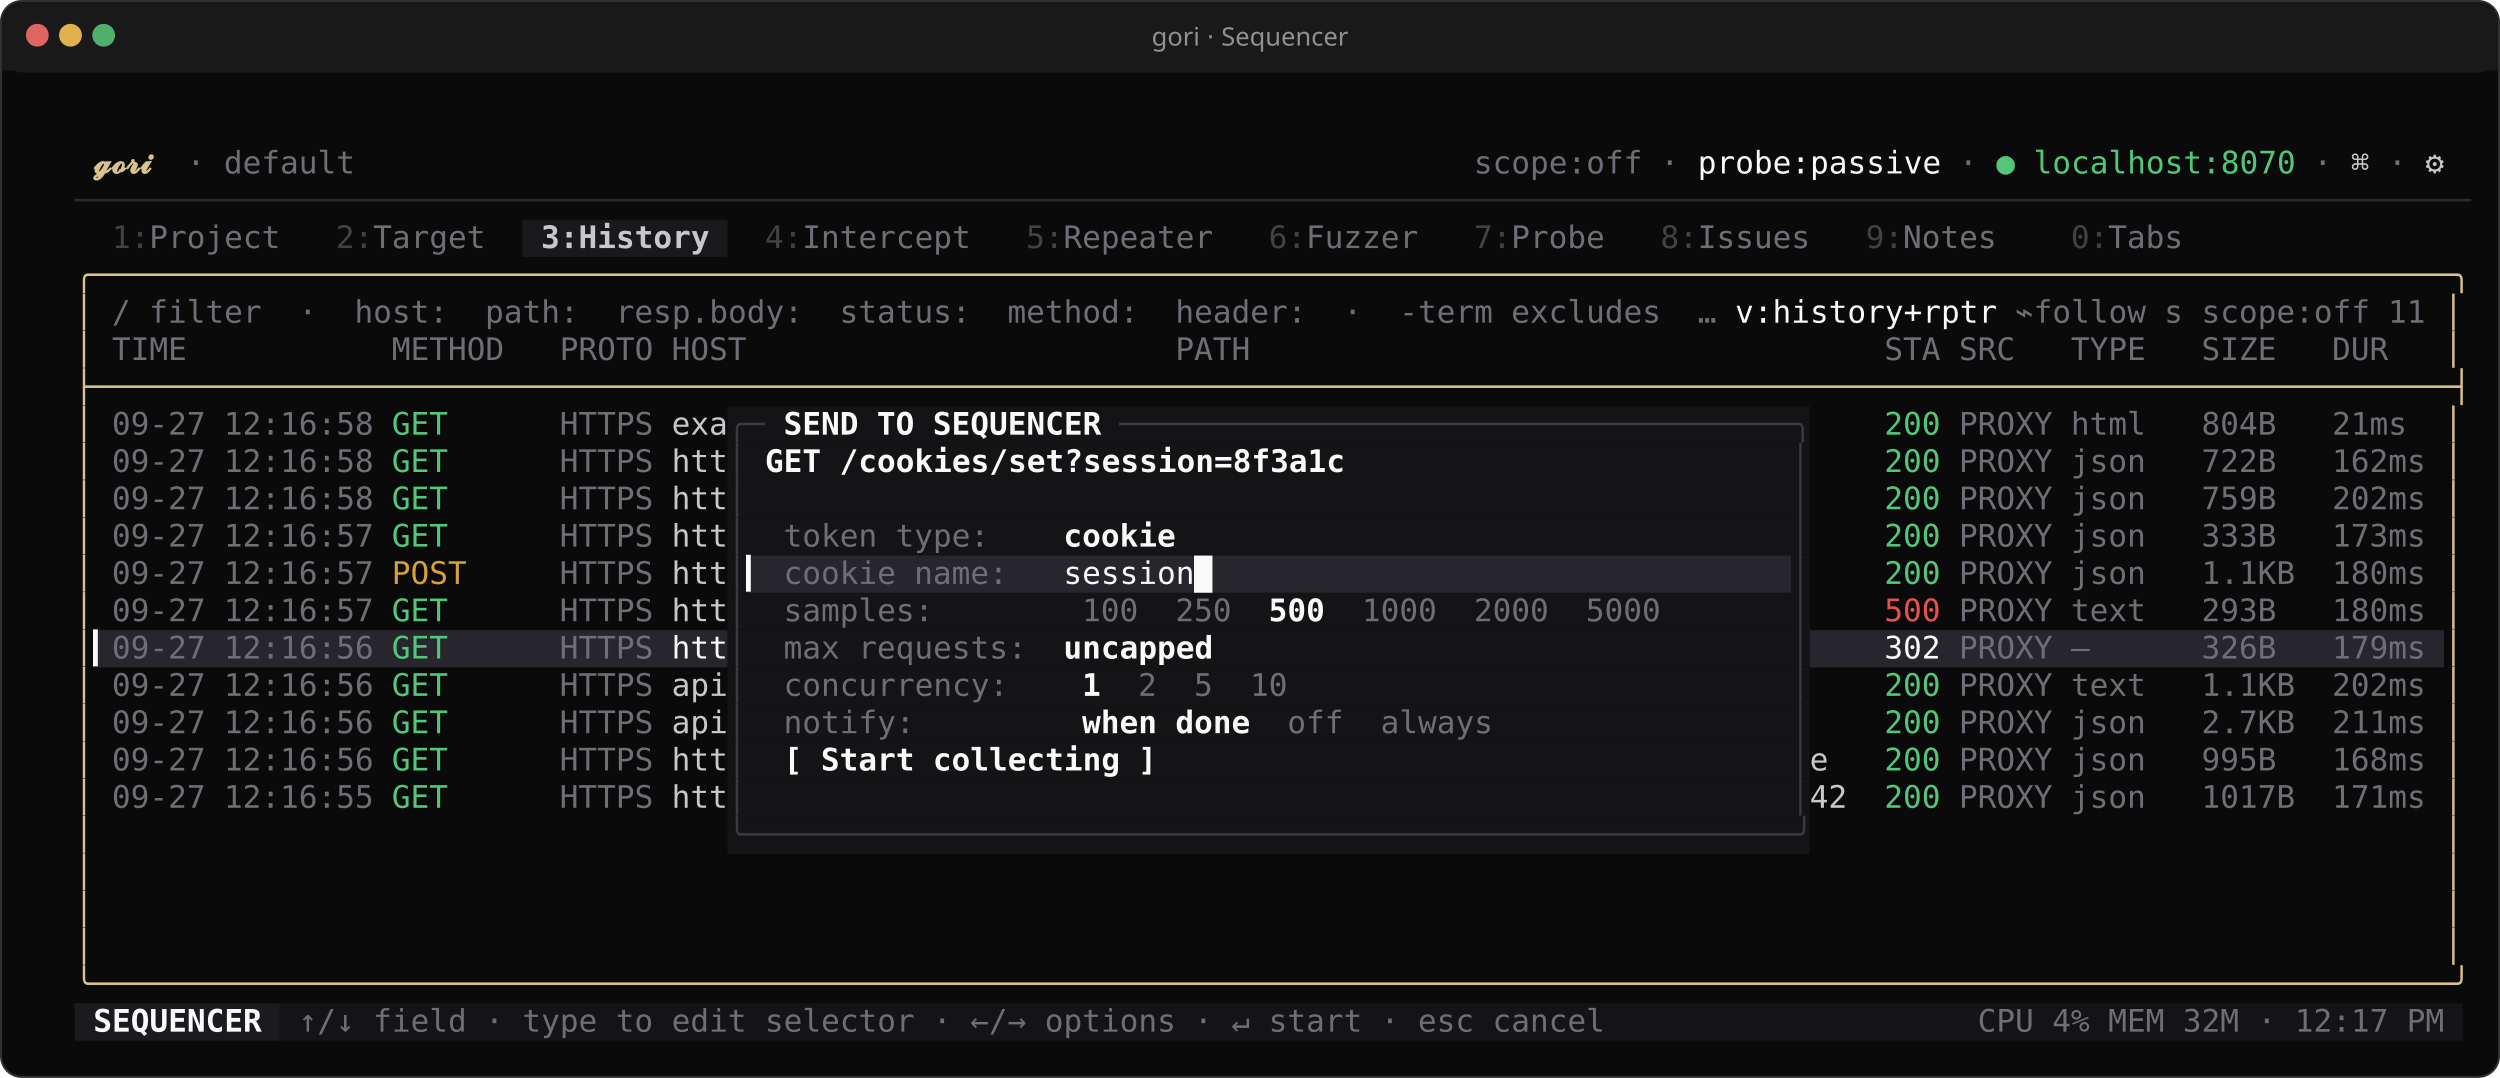
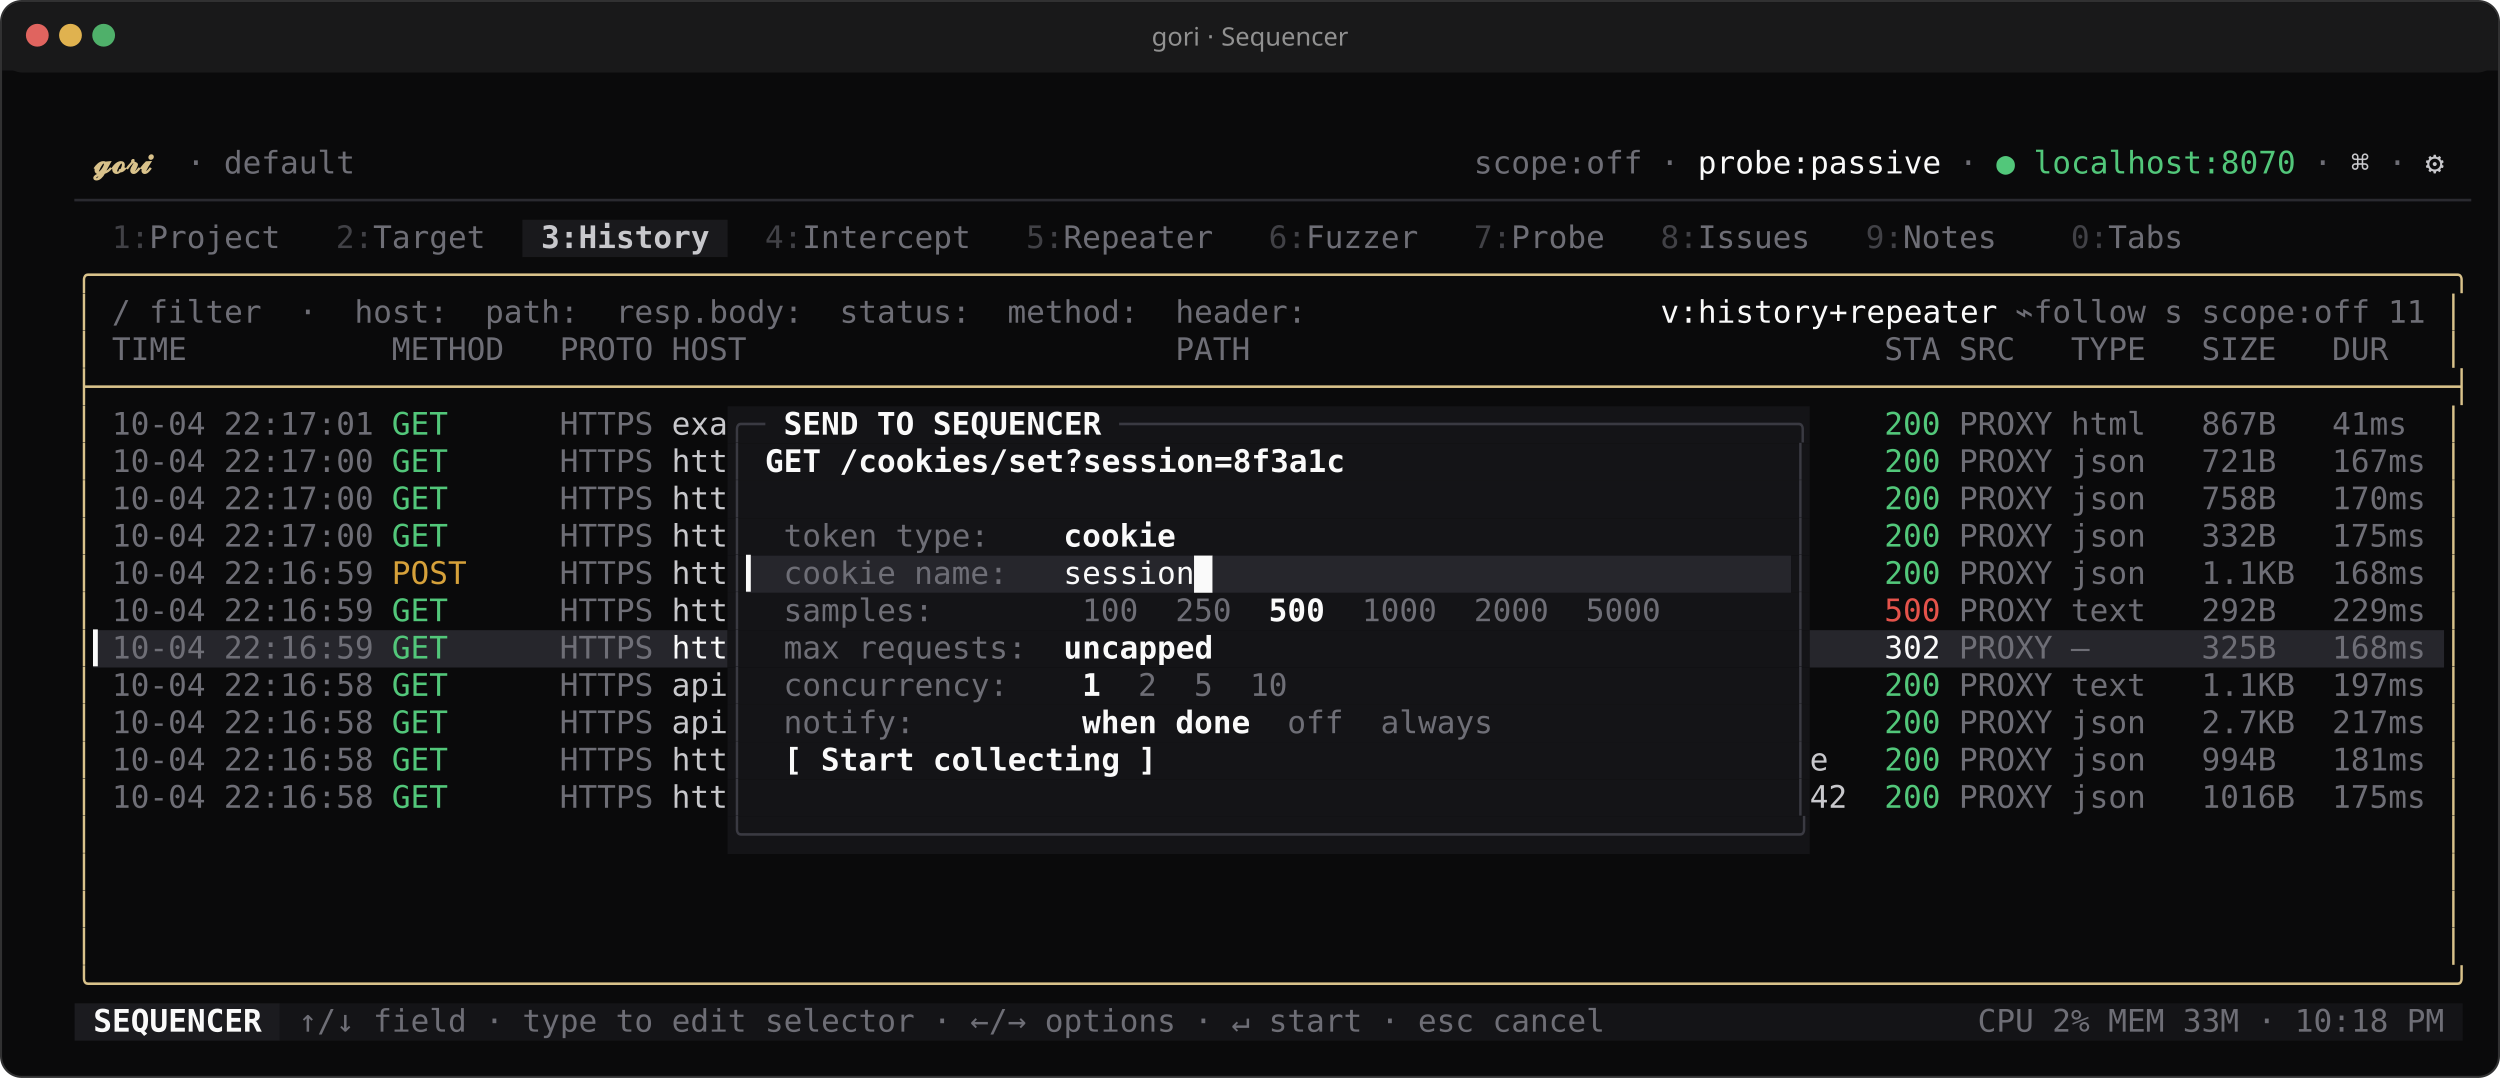
<svg xmlns="http://www.w3.org/2000/svg" width="1206" height="520" viewBox="0 0 1206.0 520.0" font-family="ui-monospace,'SF Mono','JetBrains Mono',Menlo,Consolas,monospace" font-size="15.0px" role="img" aria-label="gori · Sequencer">
  <rect x="0.5" y="0.5" width="1205.0" height="519.0" rx="10" ry="10" fill="#0a0a0b" stroke="#313132" stroke-width="1" />
  <rect x="1" y="1" width="1204.0" height="34.0" rx="10" ry="10" fill="#19191a" />
  <rect x="1" y="24.0" width="1204.0" height="10" fill="#19191a" />
  <circle cx="18.0" cy="17.0" r="5.5" fill="#e0645f" />
  <circle cx="34.0" cy="17.0" r="5.5" fill="#e0b24f" />
  <circle cx="50.0" cy="17.0" r="5.5" fill="#4fb06a" />
  <text x="603.0" y="22.0" text-anchor="middle" fill="#919191" font-family="'Apple Symbols','Segoe UI Symbol','Cambria Math','STIX Two Math','Noto Sans Math','DejaVu Sans',ui-monospace,'SF Mono','JetBrains Mono',Menlo,Consolas,monospace" font-size="12.3px">gori · Sequencer</text>
  <rect x="252.00" y="106.00" width="99.00" height="18.00" fill="#19191c" />
  <rect x="351.00" y="196.00" width="522.00" height="18.00" fill="#141417" />
  <rect x="351.00" y="214.00" width="522.00" height="18.00" fill="#141417" />
  <rect x="351.00" y="232.00" width="522.00" height="18.00" fill="#141417" />
  <rect x="351.00" y="250.00" width="522.00" height="18.00" fill="#141417" />
  <rect x="351.00" y="268.00" width="9.00" height="18.00" fill="#141417" />
  <rect x="360.00" y="268.00" width="216.00" height="18.00" fill="#26262c" />
  <rect x="576.00" y="268.00" width="9.00" height="18.00" fill="#fafafa" />
  <rect x="585.00" y="268.00" width="279.00" height="18.00" fill="#26262c" />
  <rect x="864.00" y="268.00" width="9.00" height="18.00" fill="#141417" />
  <rect x="351.00" y="286.00" width="522.00" height="18.00" fill="#141417" />
  <rect x="45.00" y="304.00" width="306.00" height="18.00" fill="#26262c" />
  <rect x="351.00" y="304.00" width="522.00" height="18.00" fill="#141417" />
  <rect x="873.00" y="304.00" width="306.00" height="18.00" fill="#26262c" />
  <rect x="351.00" y="322.00" width="522.00" height="18.00" fill="#141417" />
  <rect x="351.00" y="340.00" width="522.00" height="18.00" fill="#141417" />
  <rect x="351.00" y="358.00" width="522.00" height="18.00" fill="#141417" />
  <rect x="351.00" y="376.00" width="522.00" height="18.00" fill="#141417" />
  <rect x="351.00" y="394.00" width="522.00" height="18.00" fill="#141417" />
  <rect x="36.00" y="484.00" width="99.00" height="18.00" fill="#1b1b1f" />
  <rect x="135.00" y="484.00" width="1053.00" height="18.00" fill="#141417" />
  <text x="45.00" y="83.68" textLength="36.00" lengthAdjust="spacingAndGlyphs" fill="#d9c28b" font-weight="700" xml:space="preserve">𝓰𝓸𝓻𝓲</text>
  <text x="90.00" y="83.68" textLength="9.00" lengthAdjust="spacingAndGlyphs" fill="#6e6e76" xml:space="preserve">·</text>
  <text x="108.00" y="83.68" textLength="63.00" lengthAdjust="spacingAndGlyphs" fill="#6e6e76" xml:space="preserve">default</text>
  <text x="711.00" y="83.68" textLength="81.00" lengthAdjust="spacingAndGlyphs" fill="#6e6e76" xml:space="preserve">scope:off</text>
  <text x="801.00" y="83.68" textLength="9.00" lengthAdjust="spacingAndGlyphs" fill="#6e6e76" xml:space="preserve">·</text>
  <text x="819.00" y="83.68" textLength="117.00" lengthAdjust="spacingAndGlyphs" fill="#fafafa" xml:space="preserve">probe:passive</text>
  <text x="945.00" y="83.68" textLength="9.00" lengthAdjust="spacingAndGlyphs" fill="#6e6e76" xml:space="preserve">·</text>
  <text x="963.00" y="83.68" textLength="9.00" lengthAdjust="spacingAndGlyphs" fill="#52c77a" xml:space="preserve">●</text>
  <text x="981.00" y="83.68" textLength="126.00" lengthAdjust="spacingAndGlyphs" fill="#52c77a" xml:space="preserve">localhost:8070</text>
  <text x="1116.00" y="83.68" textLength="9.00" lengthAdjust="spacingAndGlyphs" fill="#6e6e76" xml:space="preserve">·</text>
  <text x="1134.00" y="83.68" textLength="9.00" lengthAdjust="spacingAndGlyphs" fill="#c8c8cc" xml:space="preserve">⌘</text>
  <text x="1152.00" y="83.68" textLength="9.00" lengthAdjust="spacingAndGlyphs" fill="#6e6e76" xml:space="preserve">·</text>
  <text x="1170.00" y="83.68" textLength="9.00" lengthAdjust="spacingAndGlyphs" fill="#c8c8cc" xml:space="preserve">⚙</text>
  <text x="36.00" y="101.68" textLength="1152.00" lengthAdjust="spacingAndGlyphs" fill="#2a2a30" xml:space="preserve">────────────────────────────────────────────────────────────────────────────────────────────────────────────────────────────────</text>
  <text x="54.00" y="119.68" textLength="18.00" lengthAdjust="spacingAndGlyphs" fill="#414146" xml:space="preserve">1:</text>
  <text x="72.00" y="119.68" textLength="63.00" lengthAdjust="spacingAndGlyphs" fill="#6e6e76" xml:space="preserve">Project</text>
  <text x="162.00" y="119.68" textLength="18.00" lengthAdjust="spacingAndGlyphs" fill="#414146" xml:space="preserve">2:</text>
  <text x="180.00" y="119.68" textLength="54.00" lengthAdjust="spacingAndGlyphs" fill="#6e6e76" xml:space="preserve">Target</text>
  <text x="261.00" y="119.68" textLength="81.00" lengthAdjust="spacingAndGlyphs" fill="#c8c8cc" font-weight="700" xml:space="preserve">3:History</text>
  <text x="369.00" y="119.68" textLength="18.00" lengthAdjust="spacingAndGlyphs" fill="#414146" xml:space="preserve">4:</text>
  <text x="387.00" y="119.68" textLength="81.00" lengthAdjust="spacingAndGlyphs" fill="#6e6e76" xml:space="preserve">Intercept</text>
  <text x="495.00" y="119.68" textLength="18.00" lengthAdjust="spacingAndGlyphs" fill="#414146" xml:space="preserve">5:</text>
  <text x="513.00" y="119.68" textLength="72.00" lengthAdjust="spacingAndGlyphs" fill="#6e6e76" xml:space="preserve">Repeater</text>
  <text x="612.00" y="119.68" textLength="18.00" lengthAdjust="spacingAndGlyphs" fill="#414146" xml:space="preserve">6:</text>
  <text x="630.00" y="119.68" textLength="54.00" lengthAdjust="spacingAndGlyphs" fill="#6e6e76" xml:space="preserve">Fuzzer</text>
  <text x="711.00" y="119.68" textLength="18.00" lengthAdjust="spacingAndGlyphs" fill="#414146" xml:space="preserve">7:</text>
  <text x="729.00" y="119.68" textLength="45.00" lengthAdjust="spacingAndGlyphs" fill="#6e6e76" xml:space="preserve">Probe</text>
  <text x="801.00" y="119.68" textLength="18.00" lengthAdjust="spacingAndGlyphs" fill="#414146" xml:space="preserve">8:</text>
  <text x="819.00" y="119.68" textLength="54.00" lengthAdjust="spacingAndGlyphs" fill="#6e6e76" xml:space="preserve">Issues</text>
  <text x="900.00" y="119.68" textLength="18.00" lengthAdjust="spacingAndGlyphs" fill="#414146" xml:space="preserve">9:</text>
  <text x="918.00" y="119.68" textLength="45.00" lengthAdjust="spacingAndGlyphs" fill="#6e6e76" xml:space="preserve">Notes</text>
  <text x="999.00" y="119.68" textLength="18.00" lengthAdjust="spacingAndGlyphs" fill="#414146" xml:space="preserve">0:</text>
  <text x="1017.00" y="119.68" textLength="36.00" lengthAdjust="spacingAndGlyphs" fill="#6e6e76" xml:space="preserve">Tabs</text>
  <text x="36.00" y="137.68" textLength="1152.00" lengthAdjust="spacingAndGlyphs" fill="#d9c28b" xml:space="preserve">╭──────────────────────────────────────────────────────────────────────────────────────────────────────────────────────────────╮</text>
  <text x="36.00" y="155.68" textLength="9.00" lengthAdjust="spacingAndGlyphs" fill="#d9c28b" xml:space="preserve">│</text>
  <text x="54.00" y="155.68" textLength="9.00" lengthAdjust="spacingAndGlyphs" fill="#6e6e76" xml:space="preserve">/</text>
  <text x="72.00" y="155.68" textLength="54.00" lengthAdjust="spacingAndGlyphs" fill="#6e6e76" xml:space="preserve">filter</text>
  <text x="144.00" y="155.68" textLength="9.00" lengthAdjust="spacingAndGlyphs" fill="#6e6e76" xml:space="preserve">·</text>
  <text x="171.00" y="155.68" textLength="45.00" lengthAdjust="spacingAndGlyphs" fill="#6e6e76" xml:space="preserve">host:</text>
  <text x="234.00" y="155.68" textLength="45.00" lengthAdjust="spacingAndGlyphs" fill="#6e6e76" xml:space="preserve">path:</text>
  <text x="297.00" y="155.68" textLength="90.00" lengthAdjust="spacingAndGlyphs" fill="#6e6e76" xml:space="preserve">resp.body:</text>
  <text x="405.00" y="155.68" textLength="63.00" lengthAdjust="spacingAndGlyphs" fill="#6e6e76" xml:space="preserve">status:</text>
  <text x="486.00" y="155.68" textLength="63.00" lengthAdjust="spacingAndGlyphs" fill="#6e6e76" xml:space="preserve">method:</text>
  <text x="567.00" y="155.68" textLength="63.00" lengthAdjust="spacingAndGlyphs" fill="#6e6e76" xml:space="preserve">header:</text>
-   <text x="648.00" y="155.68" textLength="9.00" lengthAdjust="spacingAndGlyphs" fill="#6e6e76" xml:space="preserve">·</text>
-   <text x="675.00" y="155.68" textLength="45.00" lengthAdjust="spacingAndGlyphs" fill="#6e6e76" xml:space="preserve">-term</text>
-   <text x="729.00" y="155.68" textLength="72.00" lengthAdjust="spacingAndGlyphs" fill="#6e6e76" xml:space="preserve">excludes</text>
-   <text x="819.00" y="155.68" textLength="9.00" lengthAdjust="spacingAndGlyphs" fill="#6e6e76" xml:space="preserve">…</text>
-   <text x="837.00" y="155.68" textLength="126.00" lengthAdjust="spacingAndGlyphs" fill="#fafafa" xml:space="preserve">v:history+rptr</text>
+   <text x="801.00" y="155.68" textLength="162.00" lengthAdjust="spacingAndGlyphs" fill="#fafafa" xml:space="preserve">v:history+repeater</text>
  <text x="972.00" y="155.68" textLength="63.00" lengthAdjust="spacingAndGlyphs" fill="#6e6e76" xml:space="preserve">⌁follow</text>
  <text x="1044.00" y="155.68" textLength="9.00" lengthAdjust="spacingAndGlyphs" fill="#6e6e76" xml:space="preserve">s</text>
  <text x="1062.00" y="155.68" textLength="81.00" lengthAdjust="spacingAndGlyphs" fill="#6e6e76" xml:space="preserve">scope:off</text>
  <text x="1152.00" y="155.68" textLength="18.00" lengthAdjust="spacingAndGlyphs" fill="#6e6e76" xml:space="preserve">11</text>
  <text x="1179.00" y="155.68" textLength="9.00" lengthAdjust="spacingAndGlyphs" fill="#d9c28b" xml:space="preserve">│</text>
  <text x="36.00" y="173.68" textLength="9.00" lengthAdjust="spacingAndGlyphs" fill="#d9c28b" xml:space="preserve">│</text>
  <text x="54.00" y="173.68" textLength="36.00" lengthAdjust="spacingAndGlyphs" fill="#6e6e76" xml:space="preserve">TIME</text>
  <text x="189.00" y="173.68" textLength="54.00" lengthAdjust="spacingAndGlyphs" fill="#6e6e76" xml:space="preserve">METHOD</text>
  <text x="270.00" y="173.68" textLength="45.00" lengthAdjust="spacingAndGlyphs" fill="#6e6e76" xml:space="preserve">PROTO</text>
  <text x="324.00" y="173.68" textLength="36.00" lengthAdjust="spacingAndGlyphs" fill="#6e6e76" xml:space="preserve">HOST</text>
  <text x="567.00" y="173.68" textLength="36.00" lengthAdjust="spacingAndGlyphs" fill="#6e6e76" xml:space="preserve">PATH</text>
  <text x="909.00" y="173.68" textLength="27.00" lengthAdjust="spacingAndGlyphs" fill="#6e6e76" xml:space="preserve">STA</text>
  <text x="945.00" y="173.68" textLength="27.00" lengthAdjust="spacingAndGlyphs" fill="#6e6e76" xml:space="preserve">SRC</text>
  <text x="999.00" y="173.68" textLength="36.00" lengthAdjust="spacingAndGlyphs" fill="#6e6e76" xml:space="preserve">TYPE</text>
  <text x="1062.00" y="173.68" textLength="36.00" lengthAdjust="spacingAndGlyphs" fill="#6e6e76" xml:space="preserve">SIZE</text>
  <text x="1125.00" y="173.68" textLength="27.00" lengthAdjust="spacingAndGlyphs" fill="#6e6e76" xml:space="preserve">DUR</text>
  <text x="1179.00" y="173.68" textLength="9.00" lengthAdjust="spacingAndGlyphs" fill="#d9c28b" xml:space="preserve">│</text>
  <text x="36.00" y="191.68" textLength="1152.00" lengthAdjust="spacingAndGlyphs" fill="#d9c28b" xml:space="preserve">├──────────────────────────────────────────────────────────────────────────────────────────────────────────────────────────────┤</text>
  <text x="36.00" y="209.68" textLength="9.00" lengthAdjust="spacingAndGlyphs" fill="#d9c28b" xml:space="preserve">│</text>
-   <text x="54.00" y="209.68" textLength="45.00" lengthAdjust="spacingAndGlyphs" fill="#6e6e76" xml:space="preserve">09-27</text>
-   <text x="108.00" y="209.68" textLength="72.00" lengthAdjust="spacingAndGlyphs" fill="#6e6e76" xml:space="preserve">12:16:58</text>
+   <text x="54.00" y="209.68" textLength="45.00" lengthAdjust="spacingAndGlyphs" fill="#6e6e76" xml:space="preserve">10-04</text>
+   <text x="108.00" y="209.68" textLength="72.00" lengthAdjust="spacingAndGlyphs" fill="#6e6e76" xml:space="preserve">22:17:01</text>
  <text x="189.00" y="209.68" textLength="27.00" lengthAdjust="spacingAndGlyphs" fill="#52c77a" xml:space="preserve">GET</text>
  <text x="270.00" y="209.68" textLength="45.00" lengthAdjust="spacingAndGlyphs" fill="#6e6e76" xml:space="preserve">HTTPS</text>
  <text x="324.00" y="209.68" textLength="27.00" lengthAdjust="spacingAndGlyphs" fill="#c8c8cc" xml:space="preserve">exa</text>
  <text x="351.00" y="209.68" textLength="18.00" lengthAdjust="spacingAndGlyphs" fill="#3a3a42" xml:space="preserve">╭─</text>
  <text x="378.00" y="209.68" textLength="36.00" lengthAdjust="spacingAndGlyphs" fill="#fafafa" font-weight="700" xml:space="preserve">SEND</text>
  <text x="423.00" y="209.68" textLength="18.00" lengthAdjust="spacingAndGlyphs" fill="#fafafa" font-weight="700" xml:space="preserve">TO</text>
  <text x="450.00" y="209.68" textLength="81.00" lengthAdjust="spacingAndGlyphs" fill="#fafafa" font-weight="700" xml:space="preserve">SEQUENCER</text>
  <text x="540.00" y="209.68" textLength="333.00" lengthAdjust="spacingAndGlyphs" fill="#3a3a42" xml:space="preserve">────────────────────────────────────╮</text>
  <text x="909.00" y="209.68" textLength="27.00" lengthAdjust="spacingAndGlyphs" fill="#52c77a" xml:space="preserve">200</text>
  <text x="945.00" y="209.68" textLength="45.00" lengthAdjust="spacingAndGlyphs" fill="#6e6e76" xml:space="preserve">PROXY</text>
  <text x="999.00" y="209.68" textLength="36.00" lengthAdjust="spacingAndGlyphs" fill="#6e6e76" xml:space="preserve">html</text>
-   <text x="1062.00" y="209.68" textLength="36.00" lengthAdjust="spacingAndGlyphs" fill="#6e6e76" xml:space="preserve">804B</text>
-   <text x="1125.00" y="209.68" textLength="36.00" lengthAdjust="spacingAndGlyphs" fill="#6e6e76" xml:space="preserve">21ms</text>
+   <text x="1062.00" y="209.68" textLength="36.00" lengthAdjust="spacingAndGlyphs" fill="#6e6e76" xml:space="preserve">867B</text>
+   <text x="1125.00" y="209.68" textLength="36.00" lengthAdjust="spacingAndGlyphs" fill="#6e6e76" xml:space="preserve">41ms</text>
  <text x="1179.00" y="209.68" textLength="9.00" lengthAdjust="spacingAndGlyphs" fill="#d9c28b" xml:space="preserve">│</text>
  <text x="36.00" y="227.68" textLength="9.00" lengthAdjust="spacingAndGlyphs" fill="#d9c28b" xml:space="preserve">│</text>
-   <text x="54.00" y="227.68" textLength="45.00" lengthAdjust="spacingAndGlyphs" fill="#6e6e76" xml:space="preserve">09-27</text>
-   <text x="108.00" y="227.68" textLength="72.00" lengthAdjust="spacingAndGlyphs" fill="#6e6e76" xml:space="preserve">12:16:58</text>
+   <text x="54.00" y="227.68" textLength="45.00" lengthAdjust="spacingAndGlyphs" fill="#6e6e76" xml:space="preserve">10-04</text>
+   <text x="108.00" y="227.68" textLength="72.00" lengthAdjust="spacingAndGlyphs" fill="#6e6e76" xml:space="preserve">22:17:00</text>
  <text x="189.00" y="227.68" textLength="27.00" lengthAdjust="spacingAndGlyphs" fill="#52c77a" xml:space="preserve">GET</text>
  <text x="270.00" y="227.68" textLength="45.00" lengthAdjust="spacingAndGlyphs" fill="#6e6e76" xml:space="preserve">HTTPS</text>
  <text x="324.00" y="227.68" textLength="27.00" lengthAdjust="spacingAndGlyphs" fill="#c8c8cc" xml:space="preserve">htt</text>
  <text x="351.00" y="227.68" textLength="9.00" lengthAdjust="spacingAndGlyphs" fill="#3a3a42" xml:space="preserve">│</text>
  <text x="369.00" y="227.68" textLength="27.00" lengthAdjust="spacingAndGlyphs" fill="#fafafa" font-weight="700" xml:space="preserve">GET</text>
  <text x="405.00" y="227.68" textLength="243.00" lengthAdjust="spacingAndGlyphs" fill="#fafafa" font-weight="700" xml:space="preserve">/cookies/set?session=8f3a1c</text>
  <text x="864.00" y="227.68" textLength="9.00" lengthAdjust="spacingAndGlyphs" fill="#3a3a42" xml:space="preserve">│</text>
  <text x="909.00" y="227.68" textLength="27.00" lengthAdjust="spacingAndGlyphs" fill="#52c77a" xml:space="preserve">200</text>
  <text x="945.00" y="227.68" textLength="45.00" lengthAdjust="spacingAndGlyphs" fill="#6e6e76" xml:space="preserve">PROXY</text>
  <text x="999.00" y="227.68" textLength="36.00" lengthAdjust="spacingAndGlyphs" fill="#6e6e76" xml:space="preserve">json</text>
-   <text x="1062.00" y="227.68" textLength="36.00" lengthAdjust="spacingAndGlyphs" fill="#6e6e76" xml:space="preserve">722B</text>
-   <text x="1125.00" y="227.68" textLength="45.00" lengthAdjust="spacingAndGlyphs" fill="#6e6e76" xml:space="preserve">162ms</text>
+   <text x="1062.00" y="227.68" textLength="36.00" lengthAdjust="spacingAndGlyphs" fill="#6e6e76" xml:space="preserve">721B</text>
+   <text x="1125.00" y="227.68" textLength="45.00" lengthAdjust="spacingAndGlyphs" fill="#6e6e76" xml:space="preserve">167ms</text>
  <text x="1179.00" y="227.68" textLength="9.00" lengthAdjust="spacingAndGlyphs" fill="#d9c28b" xml:space="preserve">│</text>
  <text x="36.00" y="245.68" textLength="9.00" lengthAdjust="spacingAndGlyphs" fill="#d9c28b" xml:space="preserve">│</text>
-   <text x="54.00" y="245.68" textLength="45.00" lengthAdjust="spacingAndGlyphs" fill="#6e6e76" xml:space="preserve">09-27</text>
-   <text x="108.00" y="245.68" textLength="72.00" lengthAdjust="spacingAndGlyphs" fill="#6e6e76" xml:space="preserve">12:16:58</text>
+   <text x="54.00" y="245.68" textLength="45.00" lengthAdjust="spacingAndGlyphs" fill="#6e6e76" xml:space="preserve">10-04</text>
+   <text x="108.00" y="245.68" textLength="72.00" lengthAdjust="spacingAndGlyphs" fill="#6e6e76" xml:space="preserve">22:17:00</text>
  <text x="189.00" y="245.68" textLength="27.00" lengthAdjust="spacingAndGlyphs" fill="#52c77a" xml:space="preserve">GET</text>
  <text x="270.00" y="245.68" textLength="45.00" lengthAdjust="spacingAndGlyphs" fill="#6e6e76" xml:space="preserve">HTTPS</text>
  <text x="324.00" y="245.68" textLength="27.00" lengthAdjust="spacingAndGlyphs" fill="#c8c8cc" xml:space="preserve">htt</text>
  <text x="351.00" y="245.68" textLength="9.00" lengthAdjust="spacingAndGlyphs" fill="#3a3a42" xml:space="preserve">│</text>
  <text x="864.00" y="245.68" textLength="9.00" lengthAdjust="spacingAndGlyphs" fill="#3a3a42" xml:space="preserve">│</text>
  <text x="909.00" y="245.68" textLength="27.00" lengthAdjust="spacingAndGlyphs" fill="#52c77a" xml:space="preserve">200</text>
  <text x="945.00" y="245.68" textLength="45.00" lengthAdjust="spacingAndGlyphs" fill="#6e6e76" xml:space="preserve">PROXY</text>
  <text x="999.00" y="245.68" textLength="36.00" lengthAdjust="spacingAndGlyphs" fill="#6e6e76" xml:space="preserve">json</text>
-   <text x="1062.00" y="245.68" textLength="36.00" lengthAdjust="spacingAndGlyphs" fill="#6e6e76" xml:space="preserve">759B</text>
-   <text x="1125.00" y="245.68" textLength="45.00" lengthAdjust="spacingAndGlyphs" fill="#6e6e76" xml:space="preserve">202ms</text>
+   <text x="1062.00" y="245.68" textLength="36.00" lengthAdjust="spacingAndGlyphs" fill="#6e6e76" xml:space="preserve">758B</text>
+   <text x="1125.00" y="245.68" textLength="45.00" lengthAdjust="spacingAndGlyphs" fill="#6e6e76" xml:space="preserve">170ms</text>
  <text x="1179.00" y="245.68" textLength="9.00" lengthAdjust="spacingAndGlyphs" fill="#d9c28b" xml:space="preserve">│</text>
  <text x="36.00" y="263.68" textLength="9.00" lengthAdjust="spacingAndGlyphs" fill="#d9c28b" xml:space="preserve">│</text>
-   <text x="54.00" y="263.68" textLength="45.00" lengthAdjust="spacingAndGlyphs" fill="#6e6e76" xml:space="preserve">09-27</text>
-   <text x="108.00" y="263.68" textLength="72.00" lengthAdjust="spacingAndGlyphs" fill="#6e6e76" xml:space="preserve">12:16:57</text>
+   <text x="54.00" y="263.68" textLength="45.00" lengthAdjust="spacingAndGlyphs" fill="#6e6e76" xml:space="preserve">10-04</text>
+   <text x="108.00" y="263.68" textLength="72.00" lengthAdjust="spacingAndGlyphs" fill="#6e6e76" xml:space="preserve">22:17:00</text>
  <text x="189.00" y="263.68" textLength="27.00" lengthAdjust="spacingAndGlyphs" fill="#52c77a" xml:space="preserve">GET</text>
  <text x="270.00" y="263.68" textLength="45.00" lengthAdjust="spacingAndGlyphs" fill="#6e6e76" xml:space="preserve">HTTPS</text>
  <text x="324.00" y="263.68" textLength="27.00" lengthAdjust="spacingAndGlyphs" fill="#c8c8cc" xml:space="preserve">htt</text>
  <text x="351.00" y="263.68" textLength="9.00" lengthAdjust="spacingAndGlyphs" fill="#3a3a42" xml:space="preserve">│</text>
  <text x="378.00" y="263.68" textLength="45.00" lengthAdjust="spacingAndGlyphs" fill="#6e6e76" xml:space="preserve">token</text>
  <text x="432.00" y="263.68" textLength="45.00" lengthAdjust="spacingAndGlyphs" fill="#6e6e76" xml:space="preserve">type:</text>
  <text x="513.00" y="263.68" textLength="54.00" lengthAdjust="spacingAndGlyphs" fill="#fafafa" font-weight="700" xml:space="preserve">cookie</text>
  <text x="864.00" y="263.68" textLength="9.00" lengthAdjust="spacingAndGlyphs" fill="#3a3a42" xml:space="preserve">│</text>
  <text x="909.00" y="263.68" textLength="27.00" lengthAdjust="spacingAndGlyphs" fill="#52c77a" xml:space="preserve">200</text>
  <text x="945.00" y="263.68" textLength="45.00" lengthAdjust="spacingAndGlyphs" fill="#6e6e76" xml:space="preserve">PROXY</text>
  <text x="999.00" y="263.68" textLength="36.00" lengthAdjust="spacingAndGlyphs" fill="#6e6e76" xml:space="preserve">json</text>
-   <text x="1062.00" y="263.68" textLength="36.00" lengthAdjust="spacingAndGlyphs" fill="#6e6e76" xml:space="preserve">333B</text>
-   <text x="1125.00" y="263.68" textLength="45.00" lengthAdjust="spacingAndGlyphs" fill="#6e6e76" xml:space="preserve">173ms</text>
+   <text x="1062.00" y="263.68" textLength="36.00" lengthAdjust="spacingAndGlyphs" fill="#6e6e76" xml:space="preserve">332B</text>
+   <text x="1125.00" y="263.68" textLength="45.00" lengthAdjust="spacingAndGlyphs" fill="#6e6e76" xml:space="preserve">175ms</text>
  <text x="1179.00" y="263.68" textLength="9.00" lengthAdjust="spacingAndGlyphs" fill="#d9c28b" xml:space="preserve">│</text>
  <text x="36.00" y="281.68" textLength="9.00" lengthAdjust="spacingAndGlyphs" fill="#d9c28b" xml:space="preserve">│</text>
-   <text x="54.00" y="281.68" textLength="45.00" lengthAdjust="spacingAndGlyphs" fill="#6e6e76" xml:space="preserve">09-27</text>
-   <text x="108.00" y="281.68" textLength="72.00" lengthAdjust="spacingAndGlyphs" fill="#6e6e76" xml:space="preserve">12:16:57</text>
+   <text x="54.00" y="281.68" textLength="45.00" lengthAdjust="spacingAndGlyphs" fill="#6e6e76" xml:space="preserve">10-04</text>
+   <text x="108.00" y="281.68" textLength="72.00" lengthAdjust="spacingAndGlyphs" fill="#6e6e76" xml:space="preserve">22:16:59</text>
  <text x="189.00" y="281.68" textLength="36.00" lengthAdjust="spacingAndGlyphs" fill="#d6a13a" xml:space="preserve">POST</text>
  <text x="270.00" y="281.68" textLength="45.00" lengthAdjust="spacingAndGlyphs" fill="#6e6e76" xml:space="preserve">HTTPS</text>
  <text x="324.00" y="281.68" textLength="27.00" lengthAdjust="spacingAndGlyphs" fill="#c8c8cc" xml:space="preserve">htt</text>
  <text x="351.00" y="281.68" textLength="9.00" lengthAdjust="spacingAndGlyphs" fill="#3a3a42" xml:space="preserve">│</text>
  <text x="360.00" y="281.68" textLength="9.00" lengthAdjust="spacingAndGlyphs" fill="#fafafa" xml:space="preserve">▎</text>
  <text x="378.00" y="281.68" textLength="54.00" lengthAdjust="spacingAndGlyphs" fill="#6e6e76" xml:space="preserve">cookie</text>
  <text x="441.00" y="281.68" textLength="45.00" lengthAdjust="spacingAndGlyphs" fill="#6e6e76" xml:space="preserve">name:</text>
  <text x="513.00" y="281.68" textLength="63.00" lengthAdjust="spacingAndGlyphs" fill="#fafafa" xml:space="preserve">session</text>
  <text x="864.00" y="281.68" textLength="9.00" lengthAdjust="spacingAndGlyphs" fill="#3a3a42" xml:space="preserve">│</text>
  <text x="909.00" y="281.68" textLength="27.00" lengthAdjust="spacingAndGlyphs" fill="#52c77a" xml:space="preserve">200</text>
  <text x="945.00" y="281.68" textLength="45.00" lengthAdjust="spacingAndGlyphs" fill="#6e6e76" xml:space="preserve">PROXY</text>
  <text x="999.00" y="281.68" textLength="36.00" lengthAdjust="spacingAndGlyphs" fill="#6e6e76" xml:space="preserve">json</text>
  <text x="1062.00" y="281.68" textLength="45.00" lengthAdjust="spacingAndGlyphs" fill="#6e6e76" xml:space="preserve">1.1KB</text>
-   <text x="1125.00" y="281.68" textLength="45.00" lengthAdjust="spacingAndGlyphs" fill="#6e6e76" xml:space="preserve">180ms</text>
+   <text x="1125.00" y="281.68" textLength="45.00" lengthAdjust="spacingAndGlyphs" fill="#6e6e76" xml:space="preserve">168ms</text>
  <text x="1179.00" y="281.68" textLength="9.00" lengthAdjust="spacingAndGlyphs" fill="#d9c28b" xml:space="preserve">│</text>
  <text x="36.00" y="299.68" textLength="9.00" lengthAdjust="spacingAndGlyphs" fill="#d9c28b" xml:space="preserve">│</text>
-   <text x="54.00" y="299.68" textLength="45.00" lengthAdjust="spacingAndGlyphs" fill="#6e6e76" xml:space="preserve">09-27</text>
-   <text x="108.00" y="299.68" textLength="72.00" lengthAdjust="spacingAndGlyphs" fill="#6e6e76" xml:space="preserve">12:16:57</text>
+   <text x="54.00" y="299.68" textLength="45.00" lengthAdjust="spacingAndGlyphs" fill="#6e6e76" xml:space="preserve">10-04</text>
+   <text x="108.00" y="299.68" textLength="72.00" lengthAdjust="spacingAndGlyphs" fill="#6e6e76" xml:space="preserve">22:16:59</text>
  <text x="189.00" y="299.68" textLength="27.00" lengthAdjust="spacingAndGlyphs" fill="#52c77a" xml:space="preserve">GET</text>
  <text x="270.00" y="299.68" textLength="45.00" lengthAdjust="spacingAndGlyphs" fill="#6e6e76" xml:space="preserve">HTTPS</text>
  <text x="324.00" y="299.68" textLength="27.00" lengthAdjust="spacingAndGlyphs" fill="#c8c8cc" xml:space="preserve">htt</text>
  <text x="351.00" y="299.68" textLength="9.00" lengthAdjust="spacingAndGlyphs" fill="#3a3a42" xml:space="preserve">│</text>
  <text x="378.00" y="299.68" textLength="72.00" lengthAdjust="spacingAndGlyphs" fill="#6e6e76" xml:space="preserve">samples:</text>
  <text x="522.00" y="299.68" textLength="27.00" lengthAdjust="spacingAndGlyphs" fill="#6e6e76" xml:space="preserve">100</text>
  <text x="567.00" y="299.68" textLength="27.00" lengthAdjust="spacingAndGlyphs" fill="#6e6e76" xml:space="preserve">250</text>
  <text x="612.00" y="299.68" textLength="27.00" lengthAdjust="spacingAndGlyphs" fill="#fafafa" font-weight="700" xml:space="preserve">500</text>
  <text x="657.00" y="299.68" textLength="36.00" lengthAdjust="spacingAndGlyphs" fill="#6e6e76" xml:space="preserve">1000</text>
  <text x="711.00" y="299.68" textLength="36.00" lengthAdjust="spacingAndGlyphs" fill="#6e6e76" xml:space="preserve">2000</text>
  <text x="765.00" y="299.68" textLength="36.00" lengthAdjust="spacingAndGlyphs" fill="#6e6e76" xml:space="preserve">5000</text>
  <text x="864.00" y="299.68" textLength="9.00" lengthAdjust="spacingAndGlyphs" fill="#3a3a42" xml:space="preserve">│</text>
  <text x="909.00" y="299.68" textLength="27.00" lengthAdjust="spacingAndGlyphs" fill="#e5534b" xml:space="preserve">500</text>
  <text x="945.00" y="299.68" textLength="45.00" lengthAdjust="spacingAndGlyphs" fill="#6e6e76" xml:space="preserve">PROXY</text>
  <text x="999.00" y="299.68" textLength="36.00" lengthAdjust="spacingAndGlyphs" fill="#6e6e76" xml:space="preserve">text</text>
-   <text x="1062.00" y="299.68" textLength="36.00" lengthAdjust="spacingAndGlyphs" fill="#6e6e76" xml:space="preserve">293B</text>
-   <text x="1125.00" y="299.68" textLength="45.00" lengthAdjust="spacingAndGlyphs" fill="#6e6e76" xml:space="preserve">180ms</text>
+   <text x="1062.00" y="299.68" textLength="36.00" lengthAdjust="spacingAndGlyphs" fill="#6e6e76" xml:space="preserve">292B</text>
+   <text x="1125.00" y="299.68" textLength="45.00" lengthAdjust="spacingAndGlyphs" fill="#6e6e76" xml:space="preserve">229ms</text>
  <text x="1179.00" y="299.68" textLength="9.00" lengthAdjust="spacingAndGlyphs" fill="#d9c28b" xml:space="preserve">│</text>
  <text x="36.00" y="317.68" textLength="9.00" lengthAdjust="spacingAndGlyphs" fill="#d9c28b" xml:space="preserve">│</text>
  <text x="45.00" y="317.68" textLength="9.00" lengthAdjust="spacingAndGlyphs" fill="#fafafa" xml:space="preserve">▎</text>
-   <text x="54.00" y="317.68" textLength="45.00" lengthAdjust="spacingAndGlyphs" fill="#6e6e76" xml:space="preserve">09-27</text>
-   <text x="108.00" y="317.68" textLength="72.00" lengthAdjust="spacingAndGlyphs" fill="#6e6e76" xml:space="preserve">12:16:56</text>
+   <text x="54.00" y="317.68" textLength="45.00" lengthAdjust="spacingAndGlyphs" fill="#6e6e76" xml:space="preserve">10-04</text>
+   <text x="108.00" y="317.68" textLength="72.00" lengthAdjust="spacingAndGlyphs" fill="#6e6e76" xml:space="preserve">22:16:59</text>
  <text x="189.00" y="317.68" textLength="27.00" lengthAdjust="spacingAndGlyphs" fill="#52c77a" xml:space="preserve">GET</text>
  <text x="270.00" y="317.68" textLength="45.00" lengthAdjust="spacingAndGlyphs" fill="#6e6e76" xml:space="preserve">HTTPS</text>
  <text x="324.00" y="317.68" textLength="27.00" lengthAdjust="spacingAndGlyphs" fill="#fafafa" xml:space="preserve">htt</text>
  <text x="351.00" y="317.68" textLength="9.00" lengthAdjust="spacingAndGlyphs" fill="#3a3a42" xml:space="preserve">│</text>
  <text x="378.00" y="317.68" textLength="27.00" lengthAdjust="spacingAndGlyphs" fill="#6e6e76" xml:space="preserve">max</text>
  <text x="414.00" y="317.68" textLength="81.00" lengthAdjust="spacingAndGlyphs" fill="#6e6e76" xml:space="preserve">requests:</text>
  <text x="513.00" y="317.68" textLength="72.00" lengthAdjust="spacingAndGlyphs" fill="#fafafa" font-weight="700" xml:space="preserve">uncapped</text>
  <text x="864.00" y="317.68" textLength="9.00" lengthAdjust="spacingAndGlyphs" fill="#3a3a42" xml:space="preserve">│</text>
  <text x="909.00" y="317.68" textLength="27.00" lengthAdjust="spacingAndGlyphs" fill="#fafafa" xml:space="preserve">302</text>
  <text x="945.00" y="317.68" textLength="45.00" lengthAdjust="spacingAndGlyphs" fill="#6e6e76" xml:space="preserve">PROXY</text>
  <text x="999.00" y="317.68" textLength="9.00" lengthAdjust="spacingAndGlyphs" fill="#6e6e76" xml:space="preserve">—</text>
-   <text x="1062.00" y="317.68" textLength="36.00" lengthAdjust="spacingAndGlyphs" fill="#6e6e76" xml:space="preserve">326B</text>
-   <text x="1125.00" y="317.68" textLength="45.00" lengthAdjust="spacingAndGlyphs" fill="#6e6e76" xml:space="preserve">179ms</text>
+   <text x="1062.00" y="317.68" textLength="36.00" lengthAdjust="spacingAndGlyphs" fill="#6e6e76" xml:space="preserve">325B</text>
+   <text x="1125.00" y="317.68" textLength="45.00" lengthAdjust="spacingAndGlyphs" fill="#6e6e76" xml:space="preserve">168ms</text>
  <text x="1179.00" y="317.68" textLength="9.00" lengthAdjust="spacingAndGlyphs" fill="#d9c28b" xml:space="preserve">│</text>
  <text x="36.00" y="335.68" textLength="9.00" lengthAdjust="spacingAndGlyphs" fill="#d9c28b" xml:space="preserve">│</text>
-   <text x="54.00" y="335.68" textLength="45.00" lengthAdjust="spacingAndGlyphs" fill="#6e6e76" xml:space="preserve">09-27</text>
-   <text x="108.00" y="335.68" textLength="72.00" lengthAdjust="spacingAndGlyphs" fill="#6e6e76" xml:space="preserve">12:16:56</text>
+   <text x="54.00" y="335.68" textLength="45.00" lengthAdjust="spacingAndGlyphs" fill="#6e6e76" xml:space="preserve">10-04</text>
+   <text x="108.00" y="335.68" textLength="72.00" lengthAdjust="spacingAndGlyphs" fill="#6e6e76" xml:space="preserve">22:16:58</text>
  <text x="189.00" y="335.68" textLength="27.00" lengthAdjust="spacingAndGlyphs" fill="#52c77a" xml:space="preserve">GET</text>
  <text x="270.00" y="335.68" textLength="45.00" lengthAdjust="spacingAndGlyphs" fill="#6e6e76" xml:space="preserve">HTTPS</text>
  <text x="324.00" y="335.68" textLength="27.00" lengthAdjust="spacingAndGlyphs" fill="#c8c8cc" xml:space="preserve">api</text>
  <text x="351.00" y="335.68" textLength="9.00" lengthAdjust="spacingAndGlyphs" fill="#3a3a42" xml:space="preserve">│</text>
  <text x="378.00" y="335.68" textLength="108.00" lengthAdjust="spacingAndGlyphs" fill="#6e6e76" xml:space="preserve">concurrency:</text>
  <text x="522.00" y="335.68" textLength="9.00" lengthAdjust="spacingAndGlyphs" fill="#fafafa" font-weight="700" xml:space="preserve">1</text>
  <text x="549.00" y="335.68" textLength="9.00" lengthAdjust="spacingAndGlyphs" fill="#6e6e76" xml:space="preserve">2</text>
  <text x="576.00" y="335.68" textLength="9.00" lengthAdjust="spacingAndGlyphs" fill="#6e6e76" xml:space="preserve">5</text>
  <text x="603.00" y="335.68" textLength="18.00" lengthAdjust="spacingAndGlyphs" fill="#6e6e76" xml:space="preserve">10</text>
  <text x="864.00" y="335.68" textLength="9.00" lengthAdjust="spacingAndGlyphs" fill="#3a3a42" xml:space="preserve">│</text>
  <text x="909.00" y="335.68" textLength="27.00" lengthAdjust="spacingAndGlyphs" fill="#52c77a" xml:space="preserve">200</text>
  <text x="945.00" y="335.68" textLength="45.00" lengthAdjust="spacingAndGlyphs" fill="#6e6e76" xml:space="preserve">PROXY</text>
  <text x="999.00" y="335.68" textLength="36.00" lengthAdjust="spacingAndGlyphs" fill="#6e6e76" xml:space="preserve">text</text>
  <text x="1062.00" y="335.68" textLength="45.00" lengthAdjust="spacingAndGlyphs" fill="#6e6e76" xml:space="preserve">1.1KB</text>
-   <text x="1125.00" y="335.68" textLength="45.00" lengthAdjust="spacingAndGlyphs" fill="#6e6e76" xml:space="preserve">202ms</text>
+   <text x="1125.00" y="335.68" textLength="45.00" lengthAdjust="spacingAndGlyphs" fill="#6e6e76" xml:space="preserve">197ms</text>
  <text x="1179.00" y="335.68" textLength="9.00" lengthAdjust="spacingAndGlyphs" fill="#d9c28b" xml:space="preserve">│</text>
  <text x="36.00" y="353.68" textLength="9.00" lengthAdjust="spacingAndGlyphs" fill="#d9c28b" xml:space="preserve">│</text>
-   <text x="54.00" y="353.68" textLength="45.00" lengthAdjust="spacingAndGlyphs" fill="#6e6e76" xml:space="preserve">09-27</text>
-   <text x="108.00" y="353.68" textLength="72.00" lengthAdjust="spacingAndGlyphs" fill="#6e6e76" xml:space="preserve">12:16:56</text>
+   <text x="54.00" y="353.68" textLength="45.00" lengthAdjust="spacingAndGlyphs" fill="#6e6e76" xml:space="preserve">10-04</text>
+   <text x="108.00" y="353.68" textLength="72.00" lengthAdjust="spacingAndGlyphs" fill="#6e6e76" xml:space="preserve">22:16:58</text>
  <text x="189.00" y="353.68" textLength="27.00" lengthAdjust="spacingAndGlyphs" fill="#52c77a" xml:space="preserve">GET</text>
  <text x="270.00" y="353.68" textLength="45.00" lengthAdjust="spacingAndGlyphs" fill="#6e6e76" xml:space="preserve">HTTPS</text>
  <text x="324.00" y="353.68" textLength="27.00" lengthAdjust="spacingAndGlyphs" fill="#c8c8cc" xml:space="preserve">api</text>
  <text x="351.00" y="353.68" textLength="9.00" lengthAdjust="spacingAndGlyphs" fill="#3a3a42" xml:space="preserve">│</text>
  <text x="378.00" y="353.68" textLength="63.00" lengthAdjust="spacingAndGlyphs" fill="#6e6e76" xml:space="preserve">notify:</text>
  <text x="522.00" y="353.68" textLength="36.00" lengthAdjust="spacingAndGlyphs" fill="#fafafa" font-weight="700" xml:space="preserve">when</text>
  <text x="567.00" y="353.68" textLength="36.00" lengthAdjust="spacingAndGlyphs" fill="#fafafa" font-weight="700" xml:space="preserve">done</text>
  <text x="621.00" y="353.68" textLength="27.00" lengthAdjust="spacingAndGlyphs" fill="#6e6e76" xml:space="preserve">off</text>
  <text x="666.00" y="353.68" textLength="54.00" lengthAdjust="spacingAndGlyphs" fill="#6e6e76" xml:space="preserve">always</text>
  <text x="864.00" y="353.68" textLength="9.00" lengthAdjust="spacingAndGlyphs" fill="#3a3a42" xml:space="preserve">│</text>
  <text x="909.00" y="353.68" textLength="27.00" lengthAdjust="spacingAndGlyphs" fill="#52c77a" xml:space="preserve">200</text>
  <text x="945.00" y="353.68" textLength="45.00" lengthAdjust="spacingAndGlyphs" fill="#6e6e76" xml:space="preserve">PROXY</text>
  <text x="999.00" y="353.68" textLength="36.00" lengthAdjust="spacingAndGlyphs" fill="#6e6e76" xml:space="preserve">json</text>
  <text x="1062.00" y="353.68" textLength="45.00" lengthAdjust="spacingAndGlyphs" fill="#6e6e76" xml:space="preserve">2.7KB</text>
-   <text x="1125.00" y="353.68" textLength="45.00" lengthAdjust="spacingAndGlyphs" fill="#6e6e76" xml:space="preserve">211ms</text>
+   <text x="1125.00" y="353.68" textLength="45.00" lengthAdjust="spacingAndGlyphs" fill="#6e6e76" xml:space="preserve">217ms</text>
  <text x="1179.00" y="353.68" textLength="9.00" lengthAdjust="spacingAndGlyphs" fill="#d9c28b" xml:space="preserve">│</text>
  <text x="36.00" y="371.68" textLength="9.00" lengthAdjust="spacingAndGlyphs" fill="#d9c28b" xml:space="preserve">│</text>
-   <text x="54.00" y="371.68" textLength="45.00" lengthAdjust="spacingAndGlyphs" fill="#6e6e76" xml:space="preserve">09-27</text>
-   <text x="108.00" y="371.68" textLength="72.00" lengthAdjust="spacingAndGlyphs" fill="#6e6e76" xml:space="preserve">12:16:56</text>
+   <text x="54.00" y="371.68" textLength="45.00" lengthAdjust="spacingAndGlyphs" fill="#6e6e76" xml:space="preserve">10-04</text>
+   <text x="108.00" y="371.68" textLength="72.00" lengthAdjust="spacingAndGlyphs" fill="#6e6e76" xml:space="preserve">22:16:58</text>
  <text x="189.00" y="371.68" textLength="27.00" lengthAdjust="spacingAndGlyphs" fill="#52c77a" xml:space="preserve">GET</text>
  <text x="270.00" y="371.68" textLength="45.00" lengthAdjust="spacingAndGlyphs" fill="#6e6e76" xml:space="preserve">HTTPS</text>
  <text x="324.00" y="371.68" textLength="27.00" lengthAdjust="spacingAndGlyphs" fill="#c8c8cc" xml:space="preserve">htt</text>
  <text x="351.00" y="371.68" textLength="9.00" lengthAdjust="spacingAndGlyphs" fill="#3a3a42" xml:space="preserve">│</text>
  <text x="378.00" y="371.68" textLength="9.00" lengthAdjust="spacingAndGlyphs" fill="#fafafa" font-weight="700" xml:space="preserve">[</text>
  <text x="396.00" y="371.68" textLength="45.00" lengthAdjust="spacingAndGlyphs" fill="#fafafa" font-weight="700" xml:space="preserve">Start</text>
  <text x="450.00" y="371.68" textLength="90.00" lengthAdjust="spacingAndGlyphs" fill="#fafafa" font-weight="700" xml:space="preserve">collecting</text>
  <text x="549.00" y="371.68" textLength="9.00" lengthAdjust="spacingAndGlyphs" fill="#fafafa" font-weight="700" xml:space="preserve">]</text>
  <text x="864.00" y="371.68" textLength="9.00" lengthAdjust="spacingAndGlyphs" fill="#3a3a42" xml:space="preserve">│</text>
  <text x="873.00" y="371.68" textLength="9.00" lengthAdjust="spacingAndGlyphs" fill="#c8c8cc" xml:space="preserve">e</text>
  <text x="909.00" y="371.68" textLength="27.00" lengthAdjust="spacingAndGlyphs" fill="#52c77a" xml:space="preserve">200</text>
  <text x="945.00" y="371.68" textLength="45.00" lengthAdjust="spacingAndGlyphs" fill="#6e6e76" xml:space="preserve">PROXY</text>
  <text x="999.00" y="371.68" textLength="36.00" lengthAdjust="spacingAndGlyphs" fill="#6e6e76" xml:space="preserve">json</text>
-   <text x="1062.00" y="371.68" textLength="36.00" lengthAdjust="spacingAndGlyphs" fill="#6e6e76" xml:space="preserve">995B</text>
-   <text x="1125.00" y="371.68" textLength="45.00" lengthAdjust="spacingAndGlyphs" fill="#6e6e76" xml:space="preserve">168ms</text>
+   <text x="1062.00" y="371.68" textLength="36.00" lengthAdjust="spacingAndGlyphs" fill="#6e6e76" xml:space="preserve">994B</text>
+   <text x="1125.00" y="371.68" textLength="45.00" lengthAdjust="spacingAndGlyphs" fill="#6e6e76" xml:space="preserve">181ms</text>
  <text x="1179.00" y="371.68" textLength="9.00" lengthAdjust="spacingAndGlyphs" fill="#d9c28b" xml:space="preserve">│</text>
  <text x="36.00" y="389.68" textLength="9.00" lengthAdjust="spacingAndGlyphs" fill="#d9c28b" xml:space="preserve">│</text>
-   <text x="54.00" y="389.68" textLength="45.00" lengthAdjust="spacingAndGlyphs" fill="#6e6e76" xml:space="preserve">09-27</text>
-   <text x="108.00" y="389.68" textLength="72.00" lengthAdjust="spacingAndGlyphs" fill="#6e6e76" xml:space="preserve">12:16:55</text>
+   <text x="54.00" y="389.68" textLength="45.00" lengthAdjust="spacingAndGlyphs" fill="#6e6e76" xml:space="preserve">10-04</text>
+   <text x="108.00" y="389.68" textLength="72.00" lengthAdjust="spacingAndGlyphs" fill="#6e6e76" xml:space="preserve">22:16:58</text>
  <text x="189.00" y="389.68" textLength="27.00" lengthAdjust="spacingAndGlyphs" fill="#52c77a" xml:space="preserve">GET</text>
  <text x="270.00" y="389.68" textLength="45.00" lengthAdjust="spacingAndGlyphs" fill="#6e6e76" xml:space="preserve">HTTPS</text>
  <text x="324.00" y="389.68" textLength="27.00" lengthAdjust="spacingAndGlyphs" fill="#c8c8cc" xml:space="preserve">htt</text>
  <text x="351.00" y="389.68" textLength="9.00" lengthAdjust="spacingAndGlyphs" fill="#3a3a42" xml:space="preserve">│</text>
  <text x="864.00" y="389.68" textLength="9.00" lengthAdjust="spacingAndGlyphs" fill="#3a3a42" xml:space="preserve">│</text>
  <text x="873.00" y="389.68" textLength="18.00" lengthAdjust="spacingAndGlyphs" fill="#c8c8cc" xml:space="preserve">42</text>
  <text x="909.00" y="389.68" textLength="27.00" lengthAdjust="spacingAndGlyphs" fill="#52c77a" xml:space="preserve">200</text>
  <text x="945.00" y="389.68" textLength="45.00" lengthAdjust="spacingAndGlyphs" fill="#6e6e76" xml:space="preserve">PROXY</text>
  <text x="999.00" y="389.68" textLength="36.00" lengthAdjust="spacingAndGlyphs" fill="#6e6e76" xml:space="preserve">json</text>
-   <text x="1062.00" y="389.68" textLength="45.00" lengthAdjust="spacingAndGlyphs" fill="#6e6e76" xml:space="preserve">1017B</text>
-   <text x="1125.00" y="389.68" textLength="45.00" lengthAdjust="spacingAndGlyphs" fill="#6e6e76" xml:space="preserve">171ms</text>
+   <text x="1062.00" y="389.68" textLength="45.00" lengthAdjust="spacingAndGlyphs" fill="#6e6e76" xml:space="preserve">1016B</text>
+   <text x="1125.00" y="389.68" textLength="45.00" lengthAdjust="spacingAndGlyphs" fill="#6e6e76" xml:space="preserve">175ms</text>
  <text x="1179.00" y="389.68" textLength="9.00" lengthAdjust="spacingAndGlyphs" fill="#d9c28b" xml:space="preserve">│</text>
  <text x="36.00" y="407.68" textLength="9.00" lengthAdjust="spacingAndGlyphs" fill="#d9c28b" xml:space="preserve">│</text>
  <text x="351.00" y="407.68" textLength="522.00" lengthAdjust="spacingAndGlyphs" fill="#3a3a42" xml:space="preserve">╰────────────────────────────────────────────────────────╯</text>
  <text x="1179.00" y="407.68" textLength="9.00" lengthAdjust="spacingAndGlyphs" fill="#d9c28b" xml:space="preserve">│</text>
  <text x="36.00" y="425.68" textLength="9.00" lengthAdjust="spacingAndGlyphs" fill="#d9c28b" xml:space="preserve">│</text>
  <text x="1179.00" y="425.68" textLength="9.00" lengthAdjust="spacingAndGlyphs" fill="#d9c28b" xml:space="preserve">│</text>
  <text x="36.00" y="443.68" textLength="9.00" lengthAdjust="spacingAndGlyphs" fill="#d9c28b" xml:space="preserve">│</text>
  <text x="1179.00" y="443.68" textLength="9.00" lengthAdjust="spacingAndGlyphs" fill="#d9c28b" xml:space="preserve">│</text>
  <text x="36.00" y="461.68" textLength="9.00" lengthAdjust="spacingAndGlyphs" fill="#d9c28b" xml:space="preserve">│</text>
  <text x="1179.00" y="461.68" textLength="9.00" lengthAdjust="spacingAndGlyphs" fill="#d9c28b" xml:space="preserve">│</text>
  <text x="36.00" y="479.68" textLength="1152.00" lengthAdjust="spacingAndGlyphs" fill="#d9c28b" xml:space="preserve">╰──────────────────────────────────────────────────────────────────────────────────────────────────────────────────────────────╯</text>
  <text x="45.00" y="497.68" textLength="81.00" lengthAdjust="spacingAndGlyphs" fill="#fafafa" font-weight="700" xml:space="preserve">SEQUENCER</text>
  <text x="144.00" y="497.68" textLength="27.00" lengthAdjust="spacingAndGlyphs" fill="#6e6e76" xml:space="preserve">↑/↓</text>
  <text x="180.00" y="497.68" textLength="45.00" lengthAdjust="spacingAndGlyphs" fill="#6e6e76" xml:space="preserve">field</text>
  <text x="234.00" y="497.68" textLength="9.00" lengthAdjust="spacingAndGlyphs" fill="#6e6e76" xml:space="preserve">·</text>
  <text x="252.00" y="497.68" textLength="36.00" lengthAdjust="spacingAndGlyphs" fill="#6e6e76" xml:space="preserve">type</text>
  <text x="297.00" y="497.68" textLength="18.00" lengthAdjust="spacingAndGlyphs" fill="#6e6e76" xml:space="preserve">to</text>
  <text x="324.00" y="497.68" textLength="36.00" lengthAdjust="spacingAndGlyphs" fill="#6e6e76" xml:space="preserve">edit</text>
  <text x="369.00" y="497.68" textLength="72.00" lengthAdjust="spacingAndGlyphs" fill="#6e6e76" xml:space="preserve">selector</text>
  <text x="450.00" y="497.68" textLength="9.00" lengthAdjust="spacingAndGlyphs" fill="#6e6e76" xml:space="preserve">·</text>
  <text x="468.00" y="497.68" textLength="27.00" lengthAdjust="spacingAndGlyphs" fill="#6e6e76" xml:space="preserve">←/→</text>
  <text x="504.00" y="497.68" textLength="63.00" lengthAdjust="spacingAndGlyphs" fill="#6e6e76" xml:space="preserve">options</text>
  <text x="576.00" y="497.68" textLength="9.00" lengthAdjust="spacingAndGlyphs" fill="#6e6e76" xml:space="preserve">·</text>
  <text x="594.00" y="497.68" textLength="9.00" lengthAdjust="spacingAndGlyphs" fill="#6e6e76" xml:space="preserve">↵</text>
  <text x="612.00" y="497.68" textLength="45.00" lengthAdjust="spacingAndGlyphs" fill="#6e6e76" xml:space="preserve">start</text>
  <text x="666.00" y="497.68" textLength="9.00" lengthAdjust="spacingAndGlyphs" fill="#6e6e76" xml:space="preserve">·</text>
  <text x="684.00" y="497.68" textLength="27.00" lengthAdjust="spacingAndGlyphs" fill="#6e6e76" xml:space="preserve">esc</text>
  <text x="720.00" y="497.68" textLength="54.00" lengthAdjust="spacingAndGlyphs" fill="#6e6e76" xml:space="preserve">cancel</text>
  <text x="954.00" y="497.68" textLength="27.00" lengthAdjust="spacingAndGlyphs" fill="#6e6e76" xml:space="preserve">CPU</text>
-   <text x="990.00" y="497.68" textLength="18.00" lengthAdjust="spacingAndGlyphs" fill="#6e6e76" xml:space="preserve">4%</text>
+   <text x="990.00" y="497.68" textLength="18.00" lengthAdjust="spacingAndGlyphs" fill="#6e6e76" xml:space="preserve">2%</text>
  <text x="1017.00" y="497.68" textLength="27.00" lengthAdjust="spacingAndGlyphs" fill="#6e6e76" xml:space="preserve">MEM</text>
-   <text x="1053.00" y="497.68" textLength="27.00" lengthAdjust="spacingAndGlyphs" fill="#6e6e76" xml:space="preserve">32M</text>
+   <text x="1053.00" y="497.68" textLength="27.00" lengthAdjust="spacingAndGlyphs" fill="#6e6e76" xml:space="preserve">33M</text>
  <text x="1089.00" y="497.68" textLength="9.00" lengthAdjust="spacingAndGlyphs" fill="#6e6e76" xml:space="preserve">·</text>
-   <text x="1107.00" y="497.68" textLength="45.00" lengthAdjust="spacingAndGlyphs" fill="#6e6e76" xml:space="preserve">12:17</text>
+   <text x="1107.00" y="497.68" textLength="45.00" lengthAdjust="spacingAndGlyphs" fill="#6e6e76" xml:space="preserve">10:18</text>
  <text x="1161.00" y="497.68" textLength="18.00" lengthAdjust="spacingAndGlyphs" fill="#6e6e76" xml:space="preserve">PM</text>
</svg>
